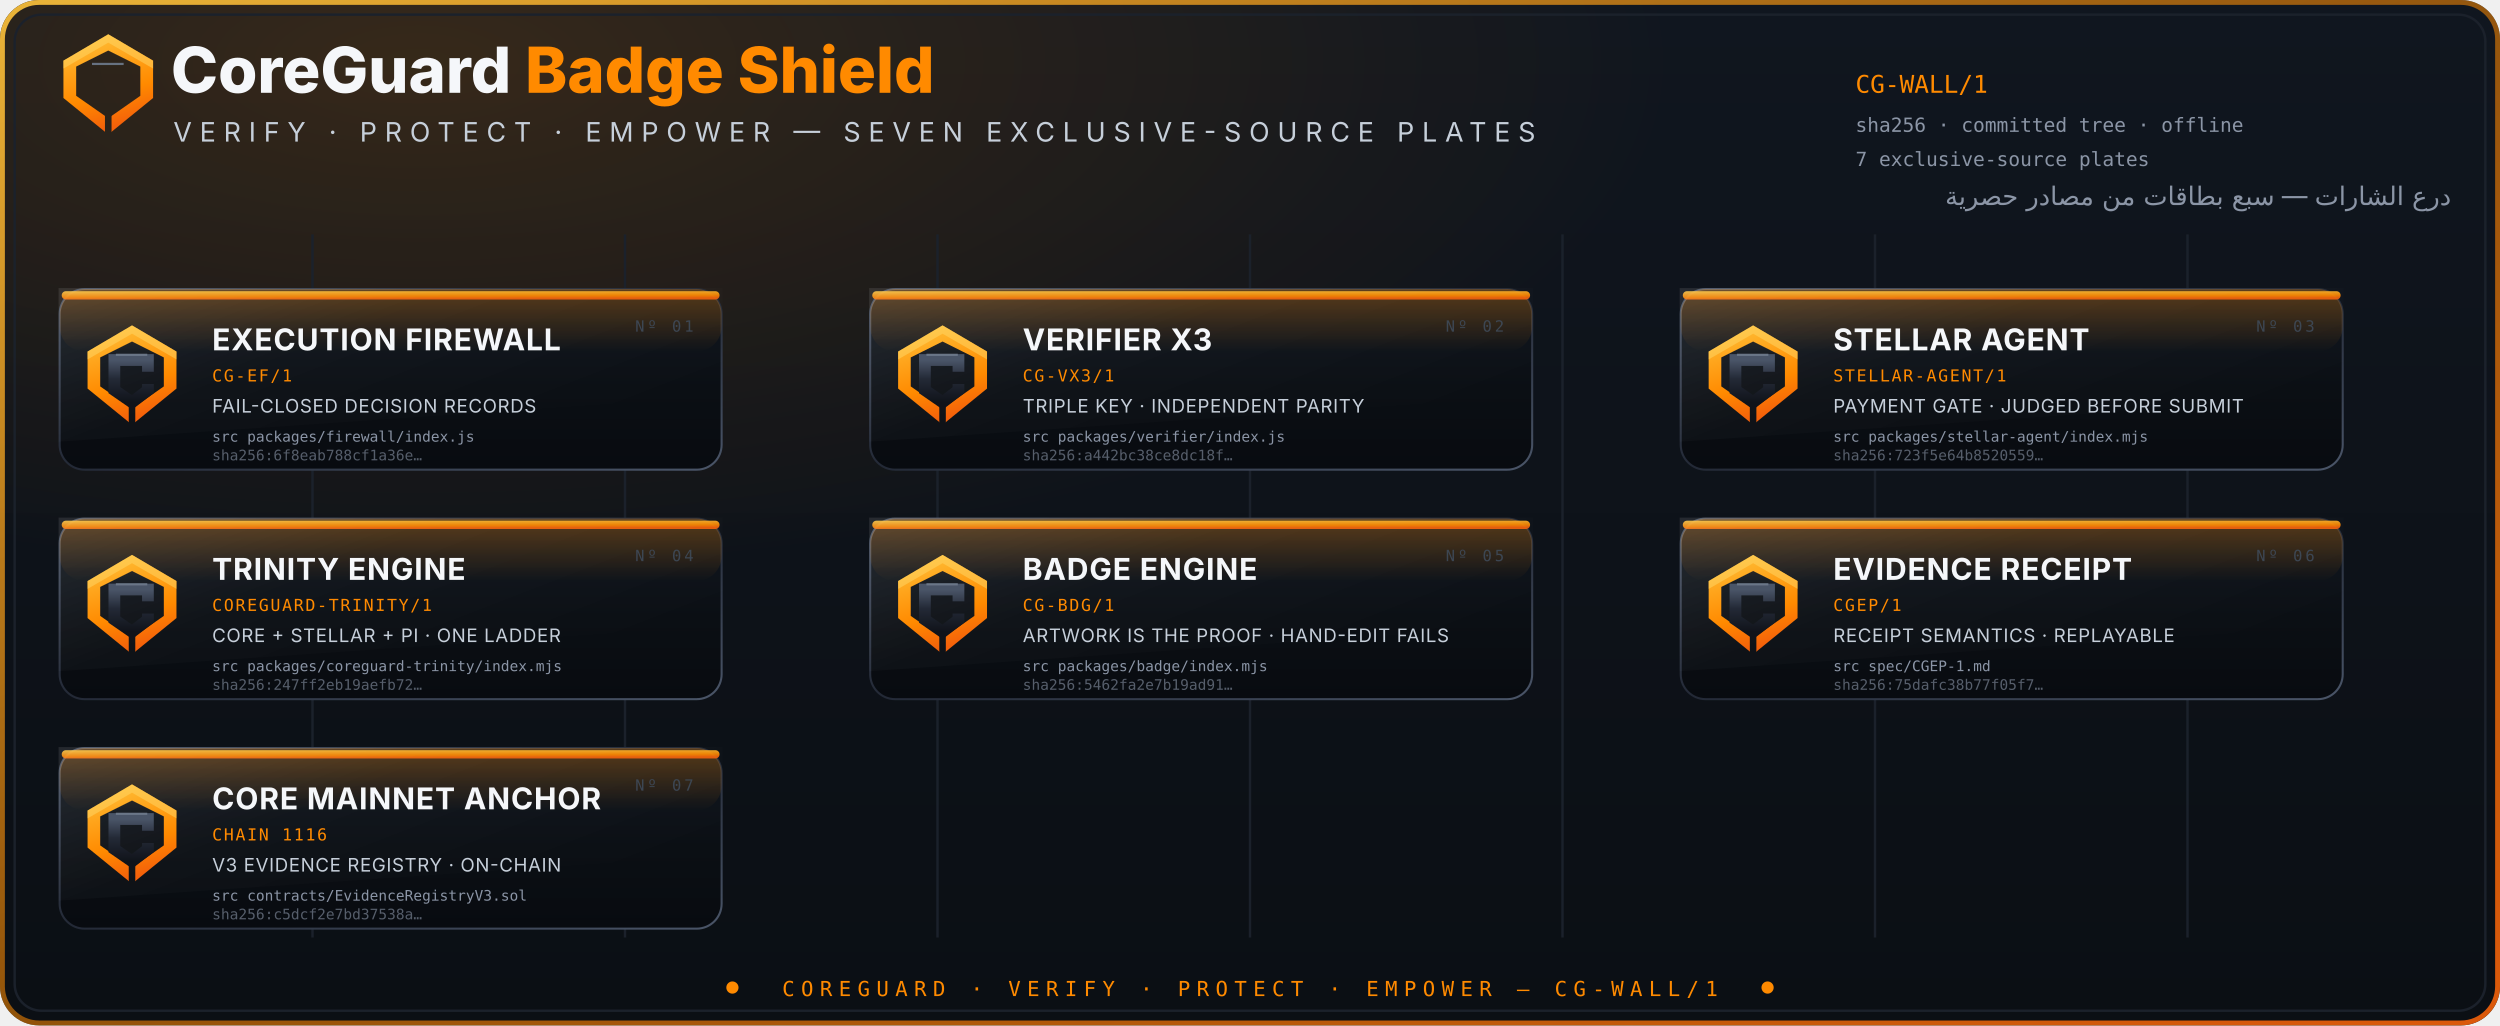
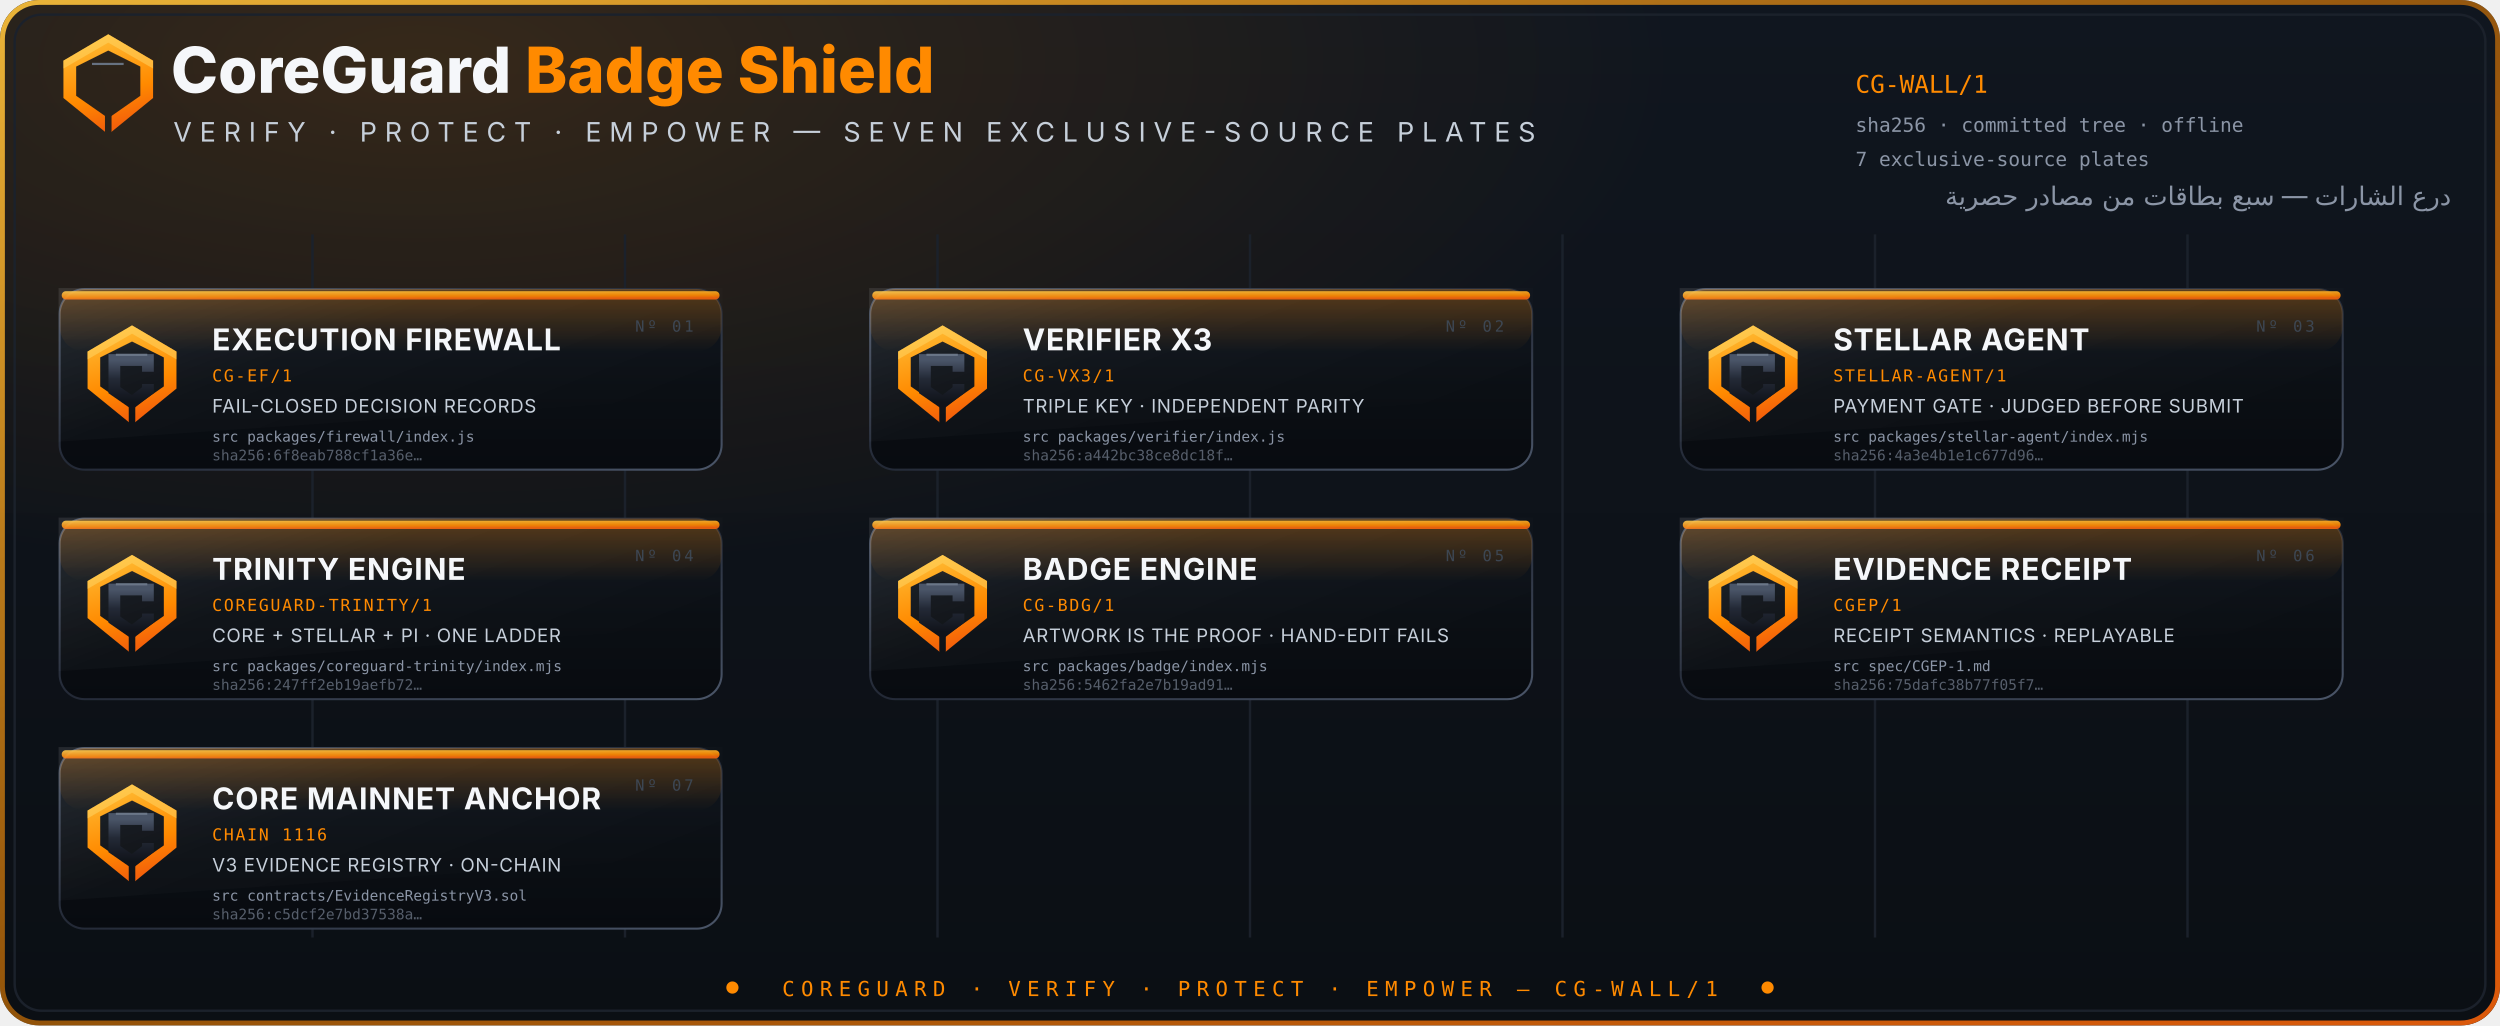
<svg xmlns="http://www.w3.org/2000/svg" viewBox="0 0 1024 420" width="1024" height="420" role="img" aria-label="CoreGuard Badge Shield — seven exclusive-source plates">
  <defs>
    <linearGradient id="wallBg" x1="0" y1="0" x2="0" y2="1">
      <stop offset="0" stop-color="#10161F" />
      <stop offset="1" stop-color="#0B0F14" />
    </linearGradient>
    <linearGradient id="wallShield" x1="0" y1="0" x2="0.25" y2="1">
      <stop offset="0" stop-color="#FFC53D" />
      <stop offset="0.38" stop-color="#FFA31A" />
      <stop offset="0.68" stop-color="#FF8A00" />
      <stop offset="1" stop-color="#F4610A" />
    </linearGradient>
    <linearGradient id="wallSteel" x1="0" y1="0" x2="0" y2="1">
      <stop offset="0" stop-color="#4A5568" />
      <stop offset="0.45" stop-color="#232936" />
      <stop offset="1" stop-color="#10131A" />
    </linearGradient>
    <radialGradient id="wallGlow" cx="0.17" cy="0.06" r="0.5">
      <stop offset="0" stop-color="#FF8A00" stop-opacity="0.16" />
      <stop offset="1" stop-color="#FF8A00" stop-opacity="0" />
    </radialGradient>
    <linearGradient id="wallFrame" x1="0" y1="0" x2="1" y2="1">
      <stop offset="0" stop-color="#FFC53D" stop-opacity="0.9" />
      <stop offset="0.5" stop-color="#FF8A00" stop-opacity="0.55" />
      <stop offset="1" stop-color="#F4610A" stop-opacity="0.9" />
    </linearGradient>
    <linearGradient id="wallFoot" x1="0" y1="0" x2="1" y2="0">
      <stop offset="0" stop-color="#FF8A00" stop-opacity="0" />
      <stop offset="0.18" stop-color="#FF8A00" stop-opacity="0.75" />
      <stop offset="0.82" stop-color="#FF8A00" stop-opacity="0.75" />
      <stop offset="1" stop-color="#FF8A00" stop-opacity="0" />
    </linearGradient>
  </defs>
  <rect width="1024" height="420" rx="16" fill="url(#wallBg)" />
  <rect width="1024" height="420" rx="16" fill="url(#wallGlow)" />
  <rect x="1" y="1" width="1022" height="418" rx="15" fill="none" stroke="url(#wallFrame)" stroke-width="2" />
  <rect x="6" y="6" width="1012" height="408" rx="11" fill="none" stroke="#1B212B" stroke-width="1" />
  <g stroke="#1B212B" stroke-width="1">
    <path d="M128 96 V384" />
    <path d="M256 96 V384" />
    <path d="M384 96 V384" />
    <path d="M512 96 V384" />
    <path d="M640 96 V384" />
    <path d="M768 96 V384" />
    <path d="M896 96 V384" />
  </g>
  <mask id="slitwall">
    <rect width="512" height="512" fill="#fff" />
    <rect x="241" y="374" width="30" height="140" fill="#000" />
  </mask>
  <g transform="translate(21.3 12.6) scale(0.09)">
    <path fill="url(#wallShield)" fill-rule="evenodd" mask="url(#slitwall)" d="M256 16 L460 136 L460 306 L256 472 L52 306 L52 136 Z M256 90 L402 163 L402 296 L256 398 L110 296 L110 163 Z" />
    <path fill="#FFD867" opacity="0.5" mask="url(#slitwall)" d="M256 16 L460 136 L460 172 L256 54 L52 172 L52 136 Z" />
    <g fill="none" stroke="url(#steelwall)" stroke-width="54" stroke-linecap="butt" stroke-linejoin="miter">
      <path d="M329 285 L329 313 L256 369 L175 313 L175 175 L329 175 L329 229" />
      <path d="M226 285 L329 285" />
    </g>
    <path fill="none" stroke="#6E7A8C" stroke-width="10" opacity="0.9" d="M326 151 L182 151" />
  </g>
  <text x="70" y="38" font-family="Inter, 'Segoe UI', system-ui, sans-serif" font-size="26" font-weight="800" fill="#F5F7FA">CoreGuard <tspan fill="#FF8A00">Badge Shield</tspan>
  </text>
  <text x="71" y="58" font-family="Inter, 'Segoe UI', system-ui, sans-serif" font-size="11" letter-spacing="3.2" fill="#C6CFDA">VERIFY · PROTECT · EMPOWER — SEVEN EXCLUSIVE-SOURCE PLATES</text>
  <text x="1004" y="84" text-anchor="end" font-family="Inter, 'Segoe UI', system-ui, sans-serif" font-size="10.5" fill="#8B95A6">درع الشارات — سبع بطاقات من مصادر حصرية</text>
  <text x="760" y="38" font-family="'JetBrains Mono', 'Cascadia Code', Consolas, monospace" font-size="10" fill="#FF8A00">CG-WALL/1</text>
  <text x="760" y="54" font-family="'JetBrains Mono', 'Cascadia Code', Consolas, monospace" font-size="8" fill="#8B95A6">sha256 · committed tree · offline</text>
  <text x="760" y="68" font-family="'JetBrains Mono', 'Cascadia Code', Consolas, monospace" font-size="8" fill="#8B95A6">7 exclusive-source plates</text>
  <g transform="translate(24 118) scale(0.85)">
    <defs>
      <linearGradient id="plateexecutionfirewall" x1="0" y1="0" x2="0" y2="1">
        <stop offset="0" stop-color="#10161F" />
        <stop offset="0.55" stop-color="#0B0F14" />
        <stop offset="1" stop-color="#080B10" />
      </linearGradient>
      <linearGradient id="haloexecutionfirewall" x1="0" y1="0" x2="0" y2="1">
        <stop offset="0" stop-color="#FF8A00" stop-opacity="0.30" />
        <stop offset="1" stop-color="#FF8A00" stop-opacity="0" />
      </linearGradient>
      <linearGradient id="shieldexecutionfirewall" x1="0" y1="0" x2="0.25" y2="1">
        <stop offset="0" stop-color="#FFC53D" />
        <stop offset="0.38" stop-color="#FFA31A" />
        <stop offset="0.68" stop-color="#FF8A00" />
        <stop offset="1" stop-color="#F4610A" />
      </linearGradient>
      <linearGradient id="steelexecutionfirewall" x1="0" y1="0" x2="0" y2="1">
        <stop offset="0" stop-color="#4A5568" />
        <stop offset="0.45" stop-color="#232936" />
        <stop offset="1" stop-color="#10131A" />
      </linearGradient>
      <linearGradient id="sheenexecutionfirewall" x1="0" y1="0" x2="1" y2="0.6">
        <stop offset="0" stop-color="#FFFFFF" stop-opacity="0.10" />
        <stop offset="0.45" stop-color="#FFFFFF" stop-opacity="0.02" />
        <stop offset="1" stop-color="#FFFFFF" stop-opacity="0" />
      </linearGradient>
      <linearGradient id="edgeexecutionfirewall" x1="0" y1="0" x2="1" y2="1">
        <stop offset="0" stop-color="#4A5568" />
        <stop offset="0.5" stop-color="#232936" />
        <stop offset="1" stop-color="#4A5568" />
      </linearGradient>
    </defs>
    <rect x="0.5" y="0.5" width="319" height="87" rx="12" fill="url(#plateexecutionfirewall)" />
    <rect x="0.5" y="0.5" width="319" height="87" rx="12" fill="none" stroke="url(#edgeexecutionfirewall)" stroke-width="1" />
    <rect x="0.5" y="0.5" width="319" height="30" rx="12" fill="url(#haloexecutionfirewall)" />
    <rect x="1.5" y="1.5" width="317" height="4" rx="2" fill="url(#shieldexecutionfirewall)" fill-opacity="0.9" />
    <path d="M0 0 H320 V52 L0 74 Z" fill="url(#sheenexecutionfirewall)" />
    <mask id="slitexecutionfirewall">
      <rect width="512" height="512" fill="#fff" />
      <rect x="241" y="374" width="30" height="140" fill="#000" />
    </mask>
    <g transform="translate(8.5 16.3) scale(0.105)">
      <path fill="url(#shieldexecutionfirewall)" fill-rule="evenodd" mask="url(#slitexecutionfirewall)" d="M256 16 L460 136 L460 306 L256 472 L52 306 L52 136 Z M256 90 L402 163 L402 296 L256 398 L110 296 L110 163 Z" />
      <path fill="#FFD867" opacity="0.5" mask="url(#slitexecutionfirewall)" d="M256 16 L460 136 L460 172 L256 54 L52 172 L52 136 Z" />
      <g fill="none" stroke="url(#steelexecutionfirewall)" stroke-width="54" stroke-linecap="butt" stroke-linejoin="miter">
        <path d="M329 285 L329 313 L256 369 L175 313 L175 175 L329 175 L329 229" />
        <path d="M226 285 L329 285" />
      </g>
      <path fill="none" stroke="#6E7A8C" stroke-width="10" opacity="0.9" d="M326 151 L182 151" />
    </g>
    <text x="306" y="21" text-anchor="end" font-family="'JetBrains Mono', 'Cascadia Code', Consolas, monospace" font-size="7.5" letter-spacing="1.4" fill="#3E4A59" opacity="0.9">Nº 01</text>
    <text x="74" y="30" font-family="Inter, 'Segoe UI', system-ui, sans-serif" font-size="14.5" font-weight="700" letter-spacing="0.4" fill="#F5F7FA">EXECUTION FIREWALL</text>
    <text x="74" y="45" font-family="'JetBrains Mono', 'Cascadia Code', Consolas, monospace" font-size="8" fill="#FF8A00" letter-spacing="0.8">CG-EF/1</text>
    <text x="74" y="60" font-family="Inter, 'Segoe UI', system-ui, sans-serif" font-size="9" fill="#C6CFDA" letter-spacing="0.3">FAIL-CLOSED DECISION RECORDS</text>
    <text x="74" y="74" font-family="'JetBrains Mono', 'Cascadia Code', Consolas, monospace" font-size="7" fill="#8B95A6">src packages/firewall/index.js</text>
    <text x="74" y="83" font-family="'JetBrains Mono', 'Cascadia Code', Consolas, monospace" font-size="7" fill="#565E6B">sha256:6f8eab788cf1a36e…</text>
  </g>
  <g transform="translate(356 118) scale(0.85)">
    <defs>
      <linearGradient id="plateverifierx3" x1="0" y1="0" x2="0" y2="1">
        <stop offset="0" stop-color="#10161F" />
        <stop offset="0.55" stop-color="#0B0F14" />
        <stop offset="1" stop-color="#080B10" />
      </linearGradient>
      <linearGradient id="haloverifierx3" x1="0" y1="0" x2="0" y2="1">
        <stop offset="0" stop-color="#FF8A00" stop-opacity="0.30" />
        <stop offset="1" stop-color="#FF8A00" stop-opacity="0" />
      </linearGradient>
      <linearGradient id="shieldverifierx3" x1="0" y1="0" x2="0.25" y2="1">
        <stop offset="0" stop-color="#FFC53D" />
        <stop offset="0.38" stop-color="#FFA31A" />
        <stop offset="0.68" stop-color="#FF8A00" />
        <stop offset="1" stop-color="#F4610A" />
      </linearGradient>
      <linearGradient id="steelverifierx3" x1="0" y1="0" x2="0" y2="1">
        <stop offset="0" stop-color="#4A5568" />
        <stop offset="0.45" stop-color="#232936" />
        <stop offset="1" stop-color="#10131A" />
      </linearGradient>
      <linearGradient id="sheenverifierx3" x1="0" y1="0" x2="1" y2="0.6">
        <stop offset="0" stop-color="#FFFFFF" stop-opacity="0.10" />
        <stop offset="0.45" stop-color="#FFFFFF" stop-opacity="0.02" />
        <stop offset="1" stop-color="#FFFFFF" stop-opacity="0" />
      </linearGradient>
      <linearGradient id="edgeverifierx3" x1="0" y1="0" x2="1" y2="1">
        <stop offset="0" stop-color="#4A5568" />
        <stop offset="0.5" stop-color="#232936" />
        <stop offset="1" stop-color="#4A5568" />
      </linearGradient>
    </defs>
    <rect x="0.5" y="0.5" width="319" height="87" rx="12" fill="url(#plateverifierx3)" />
    <rect x="0.5" y="0.5" width="319" height="87" rx="12" fill="none" stroke="url(#edgeverifierx3)" stroke-width="1" />
    <rect x="0.5" y="0.5" width="319" height="30" rx="12" fill="url(#haloverifierx3)" />
    <rect x="1.5" y="1.5" width="317" height="4" rx="2" fill="url(#shieldverifierx3)" fill-opacity="0.9" />
    <path d="M0 0 H320 V52 L0 74 Z" fill="url(#sheenverifierx3)" />
    <mask id="slitverifierx3">
      <rect width="512" height="512" fill="#fff" />
      <rect x="241" y="374" width="30" height="140" fill="#000" />
    </mask>
    <g transform="translate(8.5 16.3) scale(0.105)">
      <path fill="url(#shieldverifierx3)" fill-rule="evenodd" mask="url(#slitverifierx3)" d="M256 16 L460 136 L460 306 L256 472 L52 306 L52 136 Z M256 90 L402 163 L402 296 L256 398 L110 296 L110 163 Z" />
      <path fill="#FFD867" opacity="0.5" mask="url(#slitverifierx3)" d="M256 16 L460 136 L460 172 L256 54 L52 172 L52 136 Z" />
      <g fill="none" stroke="url(#steelverifierx3)" stroke-width="54" stroke-linecap="butt" stroke-linejoin="miter">
        <path d="M329 285 L329 313 L256 369 L175 313 L175 175 L329 175 L329 229" />
        <path d="M226 285 L329 285" />
      </g>
      <path fill="none" stroke="#6E7A8C" stroke-width="10" opacity="0.9" d="M326 151 L182 151" />
    </g>
    <text x="306" y="21" text-anchor="end" font-family="'JetBrains Mono', 'Cascadia Code', Consolas, monospace" font-size="7.5" letter-spacing="1.4" fill="#3E4A59" opacity="0.9">Nº 02</text>
    <text x="74" y="30" font-family="Inter, 'Segoe UI', system-ui, sans-serif" font-size="14.5" font-weight="700" letter-spacing="0.4" fill="#F5F7FA">VERIFIER X3</text>
    <text x="74" y="45" font-family="'JetBrains Mono', 'Cascadia Code', Consolas, monospace" font-size="8" fill="#FF8A00" letter-spacing="0.8">CG-VX3/1</text>
    <text x="74" y="60" font-family="Inter, 'Segoe UI', system-ui, sans-serif" font-size="9" fill="#C6CFDA" letter-spacing="0.3">TRIPLE KEY · INDEPENDENT PARITY</text>
    <text x="74" y="74" font-family="'JetBrains Mono', 'Cascadia Code', Consolas, monospace" font-size="7" fill="#8B95A6">src packages/verifier/index.js</text>
    <text x="74" y="83" font-family="'JetBrains Mono', 'Cascadia Code', Consolas, monospace" font-size="7" fill="#565E6B">sha256:a442bc38ce8dc18f…</text>
  </g>
  <g transform="translate(688 118) scale(0.85)">
    <defs>
      <linearGradient id="platestellaragent" x1="0" y1="0" x2="0" y2="1">
        <stop offset="0" stop-color="#10161F" />
        <stop offset="0.55" stop-color="#0B0F14" />
        <stop offset="1" stop-color="#080B10" />
      </linearGradient>
      <linearGradient id="halostellaragent" x1="0" y1="0" x2="0" y2="1">
        <stop offset="0" stop-color="#FF8A00" stop-opacity="0.30" />
        <stop offset="1" stop-color="#FF8A00" stop-opacity="0" />
      </linearGradient>
      <linearGradient id="shieldstellaragent" x1="0" y1="0" x2="0.25" y2="1">
        <stop offset="0" stop-color="#FFC53D" />
        <stop offset="0.38" stop-color="#FFA31A" />
        <stop offset="0.68" stop-color="#FF8A00" />
        <stop offset="1" stop-color="#F4610A" />
      </linearGradient>
      <linearGradient id="steelstellaragent" x1="0" y1="0" x2="0" y2="1">
        <stop offset="0" stop-color="#4A5568" />
        <stop offset="0.45" stop-color="#232936" />
        <stop offset="1" stop-color="#10131A" />
      </linearGradient>
      <linearGradient id="sheenstellaragent" x1="0" y1="0" x2="1" y2="0.6">
        <stop offset="0" stop-color="#FFFFFF" stop-opacity="0.10" />
        <stop offset="0.45" stop-color="#FFFFFF" stop-opacity="0.02" />
        <stop offset="1" stop-color="#FFFFFF" stop-opacity="0" />
      </linearGradient>
      <linearGradient id="edgestellaragent" x1="0" y1="0" x2="1" y2="1">
        <stop offset="0" stop-color="#4A5568" />
        <stop offset="0.5" stop-color="#232936" />
        <stop offset="1" stop-color="#4A5568" />
      </linearGradient>
    </defs>
    <rect x="0.5" y="0.5" width="319" height="87" rx="12" fill="url(#platestellaragent)" />
    <rect x="0.5" y="0.5" width="319" height="87" rx="12" fill="none" stroke="url(#edgestellaragent)" stroke-width="1" />
    <rect x="0.5" y="0.5" width="319" height="30" rx="12" fill="url(#halostellaragent)" />
    <rect x="1.5" y="1.5" width="317" height="4" rx="2" fill="url(#shieldstellaragent)" fill-opacity="0.9" />
    <path d="M0 0 H320 V52 L0 74 Z" fill="url(#sheenstellaragent)" />
    <mask id="slitstellaragent">
      <rect width="512" height="512" fill="#fff" />
      <rect x="241" y="374" width="30" height="140" fill="#000" />
    </mask>
    <g transform="translate(8.5 16.3) scale(0.105)">
      <path fill="url(#shieldstellaragent)" fill-rule="evenodd" mask="url(#slitstellaragent)" d="M256 16 L460 136 L460 306 L256 472 L52 306 L52 136 Z M256 90 L402 163 L402 296 L256 398 L110 296 L110 163 Z" />
      <path fill="#FFD867" opacity="0.5" mask="url(#slitstellaragent)" d="M256 16 L460 136 L460 172 L256 54 L52 172 L52 136 Z" />
      <g fill="none" stroke="url(#steelstellaragent)" stroke-width="54" stroke-linecap="butt" stroke-linejoin="miter">
        <path d="M329 285 L329 313 L256 369 L175 313 L175 175 L329 175 L329 229" />
        <path d="M226 285 L329 285" />
      </g>
      <path fill="none" stroke="#6E7A8C" stroke-width="10" opacity="0.9" d="M326 151 L182 151" />
    </g>
    <text x="306" y="21" text-anchor="end" font-family="'JetBrains Mono', 'Cascadia Code', Consolas, monospace" font-size="7.5" letter-spacing="1.4" fill="#3E4A59" opacity="0.9">Nº 03</text>
    <text x="74" y="30" font-family="Inter, 'Segoe UI', system-ui, sans-serif" font-size="14.5" font-weight="700" letter-spacing="0.4" fill="#F5F7FA">STELLAR AGENT</text>
    <text x="74" y="45" font-family="'JetBrains Mono', 'Cascadia Code', Consolas, monospace" font-size="8" fill="#FF8A00" letter-spacing="0.8">STELLAR-AGENT/1</text>
    <text x="74" y="60" font-family="Inter, 'Segoe UI', system-ui, sans-serif" font-size="9" fill="#C6CFDA" letter-spacing="0.3">PAYMENT GATE · JUDGED BEFORE SUBMIT</text>
    <text x="74" y="74" font-family="'JetBrains Mono', 'Cascadia Code', Consolas, monospace" font-size="7" fill="#8B95A6">src packages/stellar-agent/index.mjs</text>
-     <text x="74" y="83" font-family="'JetBrains Mono', 'Cascadia Code', Consolas, monospace" font-size="7" fill="#565E6B">sha256:723f5e64b8520559…</text>
+     <text x="74" y="83" font-family="'JetBrains Mono', 'Cascadia Code', Consolas, monospace" font-size="7" fill="#565E6B">sha256:4a3e4b1e1c677d96…</text>
  </g>
  <g transform="translate(24 212) scale(0.85)">
    <defs>
      <linearGradient id="platetrinity" x1="0" y1="0" x2="0" y2="1">
        <stop offset="0" stop-color="#10161F" />
        <stop offset="0.55" stop-color="#0B0F14" />
        <stop offset="1" stop-color="#080B10" />
      </linearGradient>
      <linearGradient id="halotrinity" x1="0" y1="0" x2="0" y2="1">
        <stop offset="0" stop-color="#FF8A00" stop-opacity="0.30" />
        <stop offset="1" stop-color="#FF8A00" stop-opacity="0" />
      </linearGradient>
      <linearGradient id="shieldtrinity" x1="0" y1="0" x2="0.25" y2="1">
        <stop offset="0" stop-color="#FFC53D" />
        <stop offset="0.38" stop-color="#FFA31A" />
        <stop offset="0.68" stop-color="#FF8A00" />
        <stop offset="1" stop-color="#F4610A" />
      </linearGradient>
      <linearGradient id="steeltrinity" x1="0" y1="0" x2="0" y2="1">
        <stop offset="0" stop-color="#4A5568" />
        <stop offset="0.45" stop-color="#232936" />
        <stop offset="1" stop-color="#10131A" />
      </linearGradient>
      <linearGradient id="sheentrinity" x1="0" y1="0" x2="1" y2="0.6">
        <stop offset="0" stop-color="#FFFFFF" stop-opacity="0.10" />
        <stop offset="0.45" stop-color="#FFFFFF" stop-opacity="0.02" />
        <stop offset="1" stop-color="#FFFFFF" stop-opacity="0" />
      </linearGradient>
      <linearGradient id="edgetrinity" x1="0" y1="0" x2="1" y2="1">
        <stop offset="0" stop-color="#4A5568" />
        <stop offset="0.5" stop-color="#232936" />
        <stop offset="1" stop-color="#4A5568" />
      </linearGradient>
    </defs>
    <rect x="0.5" y="0.5" width="319" height="87" rx="12" fill="url(#platetrinity)" />
    <rect x="0.5" y="0.5" width="319" height="87" rx="12" fill="none" stroke="url(#edgetrinity)" stroke-width="1" />
    <rect x="0.5" y="0.5" width="319" height="30" rx="12" fill="url(#halotrinity)" />
    <rect x="1.5" y="1.5" width="317" height="4" rx="2" fill="url(#shieldtrinity)" fill-opacity="0.9" />
    <path d="M0 0 H320 V52 L0 74 Z" fill="url(#sheentrinity)" />
    <mask id="slittrinity">
      <rect width="512" height="512" fill="#fff" />
      <rect x="241" y="374" width="30" height="140" fill="#000" />
    </mask>
    <g transform="translate(8.5 16.3) scale(0.105)">
      <path fill="url(#shieldtrinity)" fill-rule="evenodd" mask="url(#slittrinity)" d="M256 16 L460 136 L460 306 L256 472 L52 306 L52 136 Z M256 90 L402 163 L402 296 L256 398 L110 296 L110 163 Z" />
      <path fill="#FFD867" opacity="0.5" mask="url(#slittrinity)" d="M256 16 L460 136 L460 172 L256 54 L52 172 L52 136 Z" />
      <g fill="none" stroke="url(#steeltrinity)" stroke-width="54" stroke-linecap="butt" stroke-linejoin="miter">
        <path d="M329 285 L329 313 L256 369 L175 313 L175 175 L329 175 L329 229" />
        <path d="M226 285 L329 285" />
      </g>
      <path fill="none" stroke="#6E7A8C" stroke-width="10" opacity="0.9" d="M326 151 L182 151" />
    </g>
    <text x="306" y="21" text-anchor="end" font-family="'JetBrains Mono', 'Cascadia Code', Consolas, monospace" font-size="7.5" letter-spacing="1.4" fill="#3E4A59" opacity="0.9">Nº 04</text>
    <text x="74" y="30" font-family="Inter, 'Segoe UI', system-ui, sans-serif" font-size="14.5" font-weight="700" letter-spacing="0.4" fill="#F5F7FA">TRINITY ENGINE</text>
    <text x="74" y="45" font-family="'JetBrains Mono', 'Cascadia Code', Consolas, monospace" font-size="8" fill="#FF8A00" letter-spacing="0.8">COREGUARD-TRINITY/1</text>
    <text x="74" y="60" font-family="Inter, 'Segoe UI', system-ui, sans-serif" font-size="9" fill="#C6CFDA" letter-spacing="0.3">CORE + STELLAR + PI · ONE LADDER</text>
    <text x="74" y="74" font-family="'JetBrains Mono', 'Cascadia Code', Consolas, monospace" font-size="7" fill="#8B95A6">src packages/coreguard-trinity/index.mjs</text>
    <text x="74" y="83" font-family="'JetBrains Mono', 'Cascadia Code', Consolas, monospace" font-size="7" fill="#565E6B">sha256:247ff2eb19aefb72…</text>
  </g>
  <g transform="translate(356 212) scale(0.85)">
    <defs>
      <linearGradient id="platebadgeengine" x1="0" y1="0" x2="0" y2="1">
        <stop offset="0" stop-color="#10161F" />
        <stop offset="0.55" stop-color="#0B0F14" />
        <stop offset="1" stop-color="#080B10" />
      </linearGradient>
      <linearGradient id="halobadgeengine" x1="0" y1="0" x2="0" y2="1">
        <stop offset="0" stop-color="#FF8A00" stop-opacity="0.30" />
        <stop offset="1" stop-color="#FF8A00" stop-opacity="0" />
      </linearGradient>
      <linearGradient id="shieldbadgeengine" x1="0" y1="0" x2="0.25" y2="1">
        <stop offset="0" stop-color="#FFC53D" />
        <stop offset="0.38" stop-color="#FFA31A" />
        <stop offset="0.68" stop-color="#FF8A00" />
        <stop offset="1" stop-color="#F4610A" />
      </linearGradient>
      <linearGradient id="steelbadgeengine" x1="0" y1="0" x2="0" y2="1">
        <stop offset="0" stop-color="#4A5568" />
        <stop offset="0.45" stop-color="#232936" />
        <stop offset="1" stop-color="#10131A" />
      </linearGradient>
      <linearGradient id="sheenbadgeengine" x1="0" y1="0" x2="1" y2="0.6">
        <stop offset="0" stop-color="#FFFFFF" stop-opacity="0.10" />
        <stop offset="0.45" stop-color="#FFFFFF" stop-opacity="0.02" />
        <stop offset="1" stop-color="#FFFFFF" stop-opacity="0" />
      </linearGradient>
      <linearGradient id="edgebadgeengine" x1="0" y1="0" x2="1" y2="1">
        <stop offset="0" stop-color="#4A5568" />
        <stop offset="0.5" stop-color="#232936" />
        <stop offset="1" stop-color="#4A5568" />
      </linearGradient>
    </defs>
    <rect x="0.5" y="0.5" width="319" height="87" rx="12" fill="url(#platebadgeengine)" />
    <rect x="0.5" y="0.5" width="319" height="87" rx="12" fill="none" stroke="url(#edgebadgeengine)" stroke-width="1" />
    <rect x="0.5" y="0.5" width="319" height="30" rx="12" fill="url(#halobadgeengine)" />
    <rect x="1.5" y="1.5" width="317" height="4" rx="2" fill="url(#shieldbadgeengine)" fill-opacity="0.9" />
    <path d="M0 0 H320 V52 L0 74 Z" fill="url(#sheenbadgeengine)" />
    <mask id="slitbadgeengine">
      <rect width="512" height="512" fill="#fff" />
      <rect x="241" y="374" width="30" height="140" fill="#000" />
    </mask>
    <g transform="translate(8.5 16.3) scale(0.105)">
      <path fill="url(#shieldbadgeengine)" fill-rule="evenodd" mask="url(#slitbadgeengine)" d="M256 16 L460 136 L460 306 L256 472 L52 306 L52 136 Z M256 90 L402 163 L402 296 L256 398 L110 296 L110 163 Z" />
      <path fill="#FFD867" opacity="0.5" mask="url(#slitbadgeengine)" d="M256 16 L460 136 L460 172 L256 54 L52 172 L52 136 Z" />
      <g fill="none" stroke="url(#steelbadgeengine)" stroke-width="54" stroke-linecap="butt" stroke-linejoin="miter">
        <path d="M329 285 L329 313 L256 369 L175 313 L175 175 L329 175 L329 229" />
        <path d="M226 285 L329 285" />
      </g>
      <path fill="none" stroke="#6E7A8C" stroke-width="10" opacity="0.9" d="M326 151 L182 151" />
    </g>
    <text x="306" y="21" text-anchor="end" font-family="'JetBrains Mono', 'Cascadia Code', Consolas, monospace" font-size="7.5" letter-spacing="1.4" fill="#3E4A59" opacity="0.9">Nº 05</text>
    <text x="74" y="30" font-family="Inter, 'Segoe UI', system-ui, sans-serif" font-size="14.5" font-weight="700" letter-spacing="0.4" fill="#F5F7FA">BADGE ENGINE</text>
    <text x="74" y="45" font-family="'JetBrains Mono', 'Cascadia Code', Consolas, monospace" font-size="8" fill="#FF8A00" letter-spacing="0.8">CG-BDG/1</text>
    <text x="74" y="60" font-family="Inter, 'Segoe UI', system-ui, sans-serif" font-size="9" fill="#C6CFDA" letter-spacing="0.3">ARTWORK IS THE PROOF · HAND-EDIT FAILS</text>
    <text x="74" y="74" font-family="'JetBrains Mono', 'Cascadia Code', Consolas, monospace" font-size="7" fill="#8B95A6">src packages/badge/index.mjs</text>
    <text x="74" y="83" font-family="'JetBrains Mono', 'Cascadia Code', Consolas, monospace" font-size="7" fill="#565E6B">sha256:5462fa2e7b19ad91…</text>
  </g>
  <g transform="translate(688 212) scale(0.85)">
    <defs>
      <linearGradient id="platecgepreceipt" x1="0" y1="0" x2="0" y2="1">
        <stop offset="0" stop-color="#10161F" />
        <stop offset="0.55" stop-color="#0B0F14" />
        <stop offset="1" stop-color="#080B10" />
      </linearGradient>
      <linearGradient id="halocgepreceipt" x1="0" y1="0" x2="0" y2="1">
        <stop offset="0" stop-color="#FF8A00" stop-opacity="0.30" />
        <stop offset="1" stop-color="#FF8A00" stop-opacity="0" />
      </linearGradient>
      <linearGradient id="shieldcgepreceipt" x1="0" y1="0" x2="0.25" y2="1">
        <stop offset="0" stop-color="#FFC53D" />
        <stop offset="0.38" stop-color="#FFA31A" />
        <stop offset="0.68" stop-color="#FF8A00" />
        <stop offset="1" stop-color="#F4610A" />
      </linearGradient>
      <linearGradient id="steelcgepreceipt" x1="0" y1="0" x2="0" y2="1">
        <stop offset="0" stop-color="#4A5568" />
        <stop offset="0.45" stop-color="#232936" />
        <stop offset="1" stop-color="#10131A" />
      </linearGradient>
      <linearGradient id="sheencgepreceipt" x1="0" y1="0" x2="1" y2="0.6">
        <stop offset="0" stop-color="#FFFFFF" stop-opacity="0.10" />
        <stop offset="0.45" stop-color="#FFFFFF" stop-opacity="0.02" />
        <stop offset="1" stop-color="#FFFFFF" stop-opacity="0" />
      </linearGradient>
      <linearGradient id="edgecgepreceipt" x1="0" y1="0" x2="1" y2="1">
        <stop offset="0" stop-color="#4A5568" />
        <stop offset="0.5" stop-color="#232936" />
        <stop offset="1" stop-color="#4A5568" />
      </linearGradient>
    </defs>
    <rect x="0.5" y="0.5" width="319" height="87" rx="12" fill="url(#platecgepreceipt)" />
    <rect x="0.5" y="0.5" width="319" height="87" rx="12" fill="none" stroke="url(#edgecgepreceipt)" stroke-width="1" />
    <rect x="0.5" y="0.5" width="319" height="30" rx="12" fill="url(#halocgepreceipt)" />
    <rect x="1.5" y="1.5" width="317" height="4" rx="2" fill="url(#shieldcgepreceipt)" fill-opacity="0.9" />
    <path d="M0 0 H320 V52 L0 74 Z" fill="url(#sheencgepreceipt)" />
    <mask id="slitcgepreceipt">
      <rect width="512" height="512" fill="#fff" />
      <rect x="241" y="374" width="30" height="140" fill="#000" />
    </mask>
    <g transform="translate(8.5 16.3) scale(0.105)">
      <path fill="url(#shieldcgepreceipt)" fill-rule="evenodd" mask="url(#slitcgepreceipt)" d="M256 16 L460 136 L460 306 L256 472 L52 306 L52 136 Z M256 90 L402 163 L402 296 L256 398 L110 296 L110 163 Z" />
      <path fill="#FFD867" opacity="0.5" mask="url(#slitcgepreceipt)" d="M256 16 L460 136 L460 172 L256 54 L52 172 L52 136 Z" />
      <g fill="none" stroke="url(#steelcgepreceipt)" stroke-width="54" stroke-linecap="butt" stroke-linejoin="miter">
        <path d="M329 285 L329 313 L256 369 L175 313 L175 175 L329 175 L329 229" />
        <path d="M226 285 L329 285" />
      </g>
      <path fill="none" stroke="#6E7A8C" stroke-width="10" opacity="0.9" d="M326 151 L182 151" />
    </g>
    <text x="306" y="21" text-anchor="end" font-family="'JetBrains Mono', 'Cascadia Code', Consolas, monospace" font-size="7.5" letter-spacing="1.4" fill="#3E4A59" opacity="0.9">Nº 06</text>
    <text x="74" y="30" font-family="Inter, 'Segoe UI', system-ui, sans-serif" font-size="14.5" font-weight="700" letter-spacing="0.4" fill="#F5F7FA">EVIDENCE RECEIPT</text>
    <text x="74" y="45" font-family="'JetBrains Mono', 'Cascadia Code', Consolas, monospace" font-size="8" fill="#FF8A00" letter-spacing="0.8">CGEP/1</text>
    <text x="74" y="60" font-family="Inter, 'Segoe UI', system-ui, sans-serif" font-size="9" fill="#C6CFDA" letter-spacing="0.3">RECEIPT SEMANTICS · REPLAYABLE</text>
    <text x="74" y="74" font-family="'JetBrains Mono', 'Cascadia Code', Consolas, monospace" font-size="7" fill="#8B95A6">src spec/CGEP-1.md</text>
    <text x="74" y="83" font-family="'JetBrains Mono', 'Cascadia Code', Consolas, monospace" font-size="7" fill="#565E6B">sha256:75dafc38b77f05f7…</text>
  </g>
  <g transform="translate(24 306) scale(0.85)">
    <defs>
      <linearGradient id="platecoreanchor" x1="0" y1="0" x2="0" y2="1">
        <stop offset="0" stop-color="#10161F" />
        <stop offset="0.55" stop-color="#0B0F14" />
        <stop offset="1" stop-color="#080B10" />
      </linearGradient>
      <linearGradient id="halocoreanchor" x1="0" y1="0" x2="0" y2="1">
        <stop offset="0" stop-color="#FF8A00" stop-opacity="0.30" />
        <stop offset="1" stop-color="#FF8A00" stop-opacity="0" />
      </linearGradient>
      <linearGradient id="shieldcoreanchor" x1="0" y1="0" x2="0.25" y2="1">
        <stop offset="0" stop-color="#FFC53D" />
        <stop offset="0.38" stop-color="#FFA31A" />
        <stop offset="0.68" stop-color="#FF8A00" />
        <stop offset="1" stop-color="#F4610A" />
      </linearGradient>
      <linearGradient id="steelcoreanchor" x1="0" y1="0" x2="0" y2="1">
        <stop offset="0" stop-color="#4A5568" />
        <stop offset="0.45" stop-color="#232936" />
        <stop offset="1" stop-color="#10131A" />
      </linearGradient>
      <linearGradient id="sheencoreanchor" x1="0" y1="0" x2="1" y2="0.6">
        <stop offset="0" stop-color="#FFFFFF" stop-opacity="0.10" />
        <stop offset="0.45" stop-color="#FFFFFF" stop-opacity="0.02" />
        <stop offset="1" stop-color="#FFFFFF" stop-opacity="0" />
      </linearGradient>
      <linearGradient id="edgecoreanchor" x1="0" y1="0" x2="1" y2="1">
        <stop offset="0" stop-color="#4A5568" />
        <stop offset="0.5" stop-color="#232936" />
        <stop offset="1" stop-color="#4A5568" />
      </linearGradient>
    </defs>
    <rect x="0.5" y="0.5" width="319" height="87" rx="12" fill="url(#platecoreanchor)" />
    <rect x="0.5" y="0.5" width="319" height="87" rx="12" fill="none" stroke="url(#edgecoreanchor)" stroke-width="1" />
    <rect x="0.5" y="0.5" width="319" height="30" rx="12" fill="url(#halocoreanchor)" />
    <rect x="1.5" y="1.5" width="317" height="4" rx="2" fill="url(#shieldcoreanchor)" fill-opacity="0.9" />
    <path d="M0 0 H320 V52 L0 74 Z" fill="url(#sheencoreanchor)" />
    <mask id="slitcoreanchor">
      <rect width="512" height="512" fill="#fff" />
      <rect x="241" y="374" width="30" height="140" fill="#000" />
    </mask>
    <g transform="translate(8.5 16.3) scale(0.105)">
      <path fill="url(#shieldcoreanchor)" fill-rule="evenodd" mask="url(#slitcoreanchor)" d="M256 16 L460 136 L460 306 L256 472 L52 306 L52 136 Z M256 90 L402 163 L402 296 L256 398 L110 296 L110 163 Z" />
      <path fill="#FFD867" opacity="0.5" mask="url(#slitcoreanchor)" d="M256 16 L460 136 L460 172 L256 54 L52 172 L52 136 Z" />
      <g fill="none" stroke="url(#steelcoreanchor)" stroke-width="54" stroke-linecap="butt" stroke-linejoin="miter">
        <path d="M329 285 L329 313 L256 369 L175 313 L175 175 L329 175 L329 229" />
        <path d="M226 285 L329 285" />
      </g>
      <path fill="none" stroke="#6E7A8C" stroke-width="10" opacity="0.9" d="M326 151 L182 151" />
    </g>
    <text x="306" y="21" text-anchor="end" font-family="'JetBrains Mono', 'Cascadia Code', Consolas, monospace" font-size="7.5" letter-spacing="1.4" fill="#3E4A59" opacity="0.9">Nº 07</text>
    <text x="74" y="30" font-family="Inter, 'Segoe UI', system-ui, sans-serif" font-size="14.5" font-weight="700" letter-spacing="0.4" fill="#F5F7FA">CORE MAINNET ANCHOR</text>
    <text x="74" y="45" font-family="'JetBrains Mono', 'Cascadia Code', Consolas, monospace" font-size="8" fill="#FF8A00" letter-spacing="0.8">CHAIN 1116</text>
    <text x="74" y="60" font-family="Inter, 'Segoe UI', system-ui, sans-serif" font-size="9" fill="#C6CFDA" letter-spacing="0.3">V3 EVIDENCE REGISTRY · ON-CHAIN</text>
    <text x="74" y="74" font-family="'JetBrains Mono', 'Cascadia Code', Consolas, monospace" font-size="7" fill="#8B95A6">src contracts/EvidenceRegistryV3.sol</text>
    <text x="74" y="83" font-family="'JetBrains Mono', 'Cascadia Code', Consolas, monospace" font-size="7" fill="#565E6B">sha256:c5dcf2e7bd37538a…</text>
  </g>
  <line x1="100" y1="393" x2="924" y2="393" stroke="url(#wallFoot)" stroke-width="1" />
  <circle cx="300" cy="404.5" r="2.5" fill="#FF8A00" />
  <text x="512" y="408" text-anchor="middle" font-family="'JetBrains Mono', 'Cascadia Code', Consolas, monospace" font-size="8.5" letter-spacing="2.6" fill="#FF8A00">COREGUARD · VERIFY · PROTECT · EMPOWER — CG-WALL/1</text>
  <circle cx="724" cy="404.5" r="2.5" fill="#FF8A00" />
</svg>
